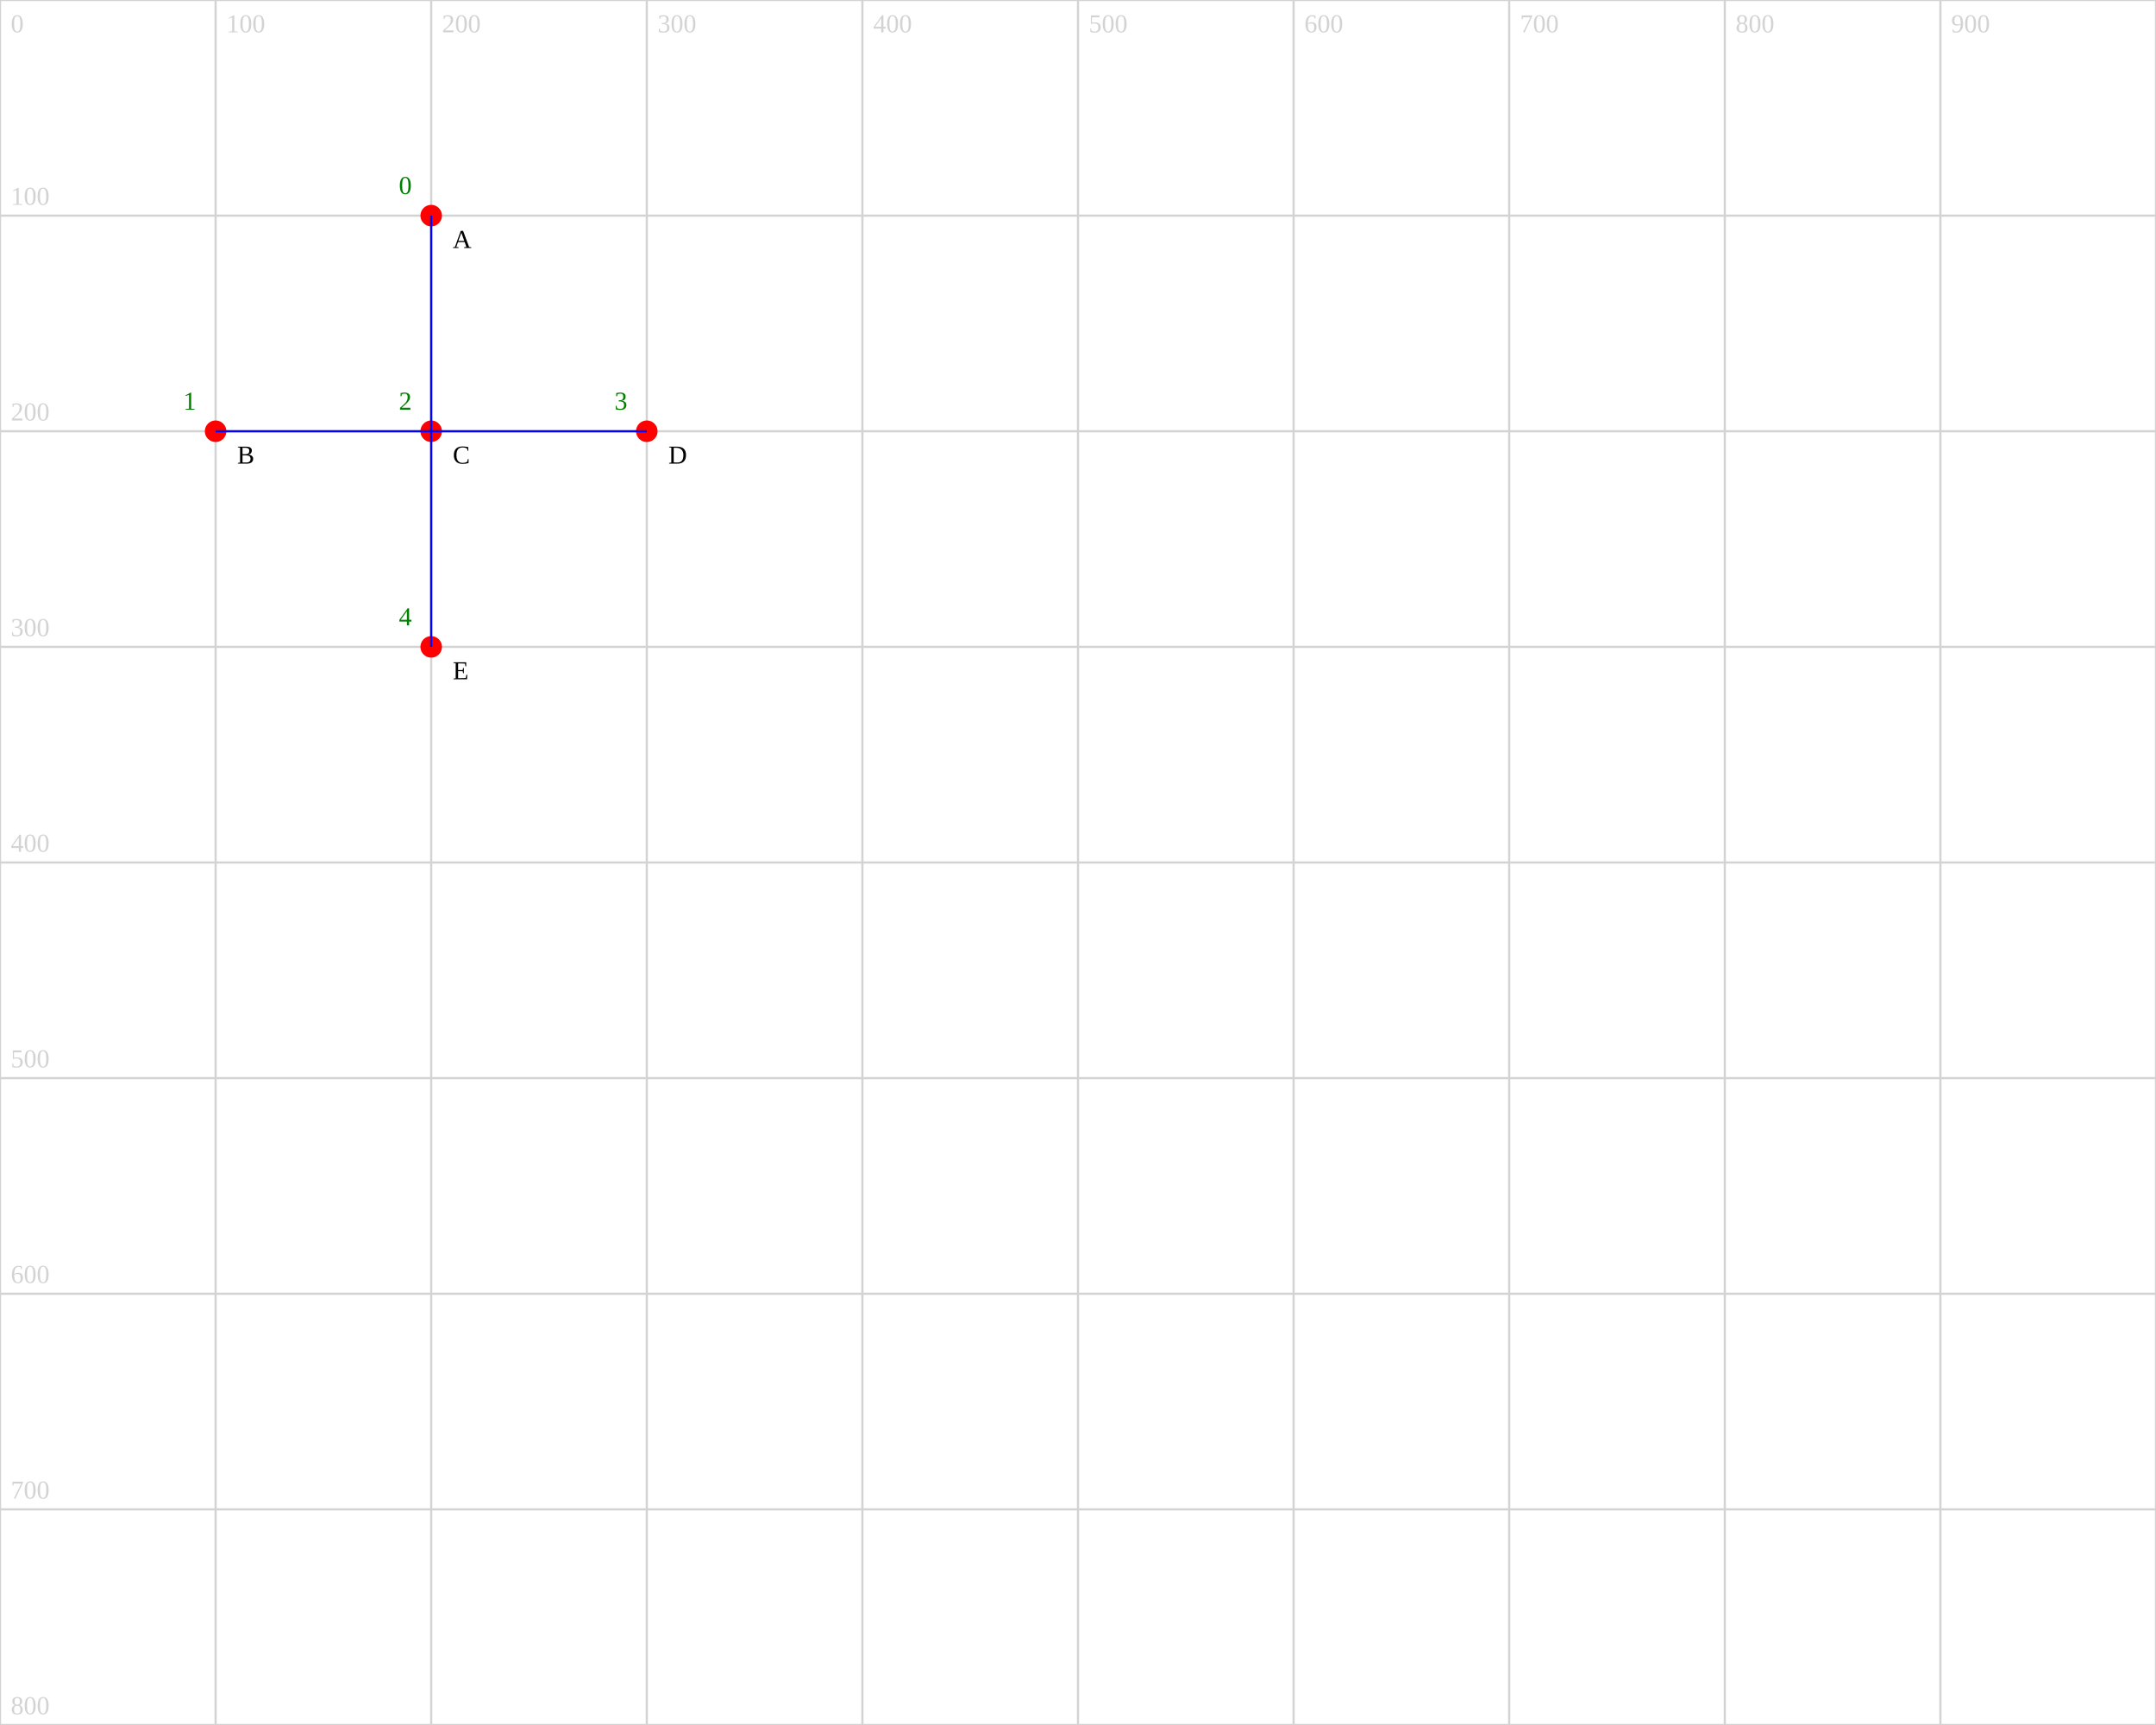
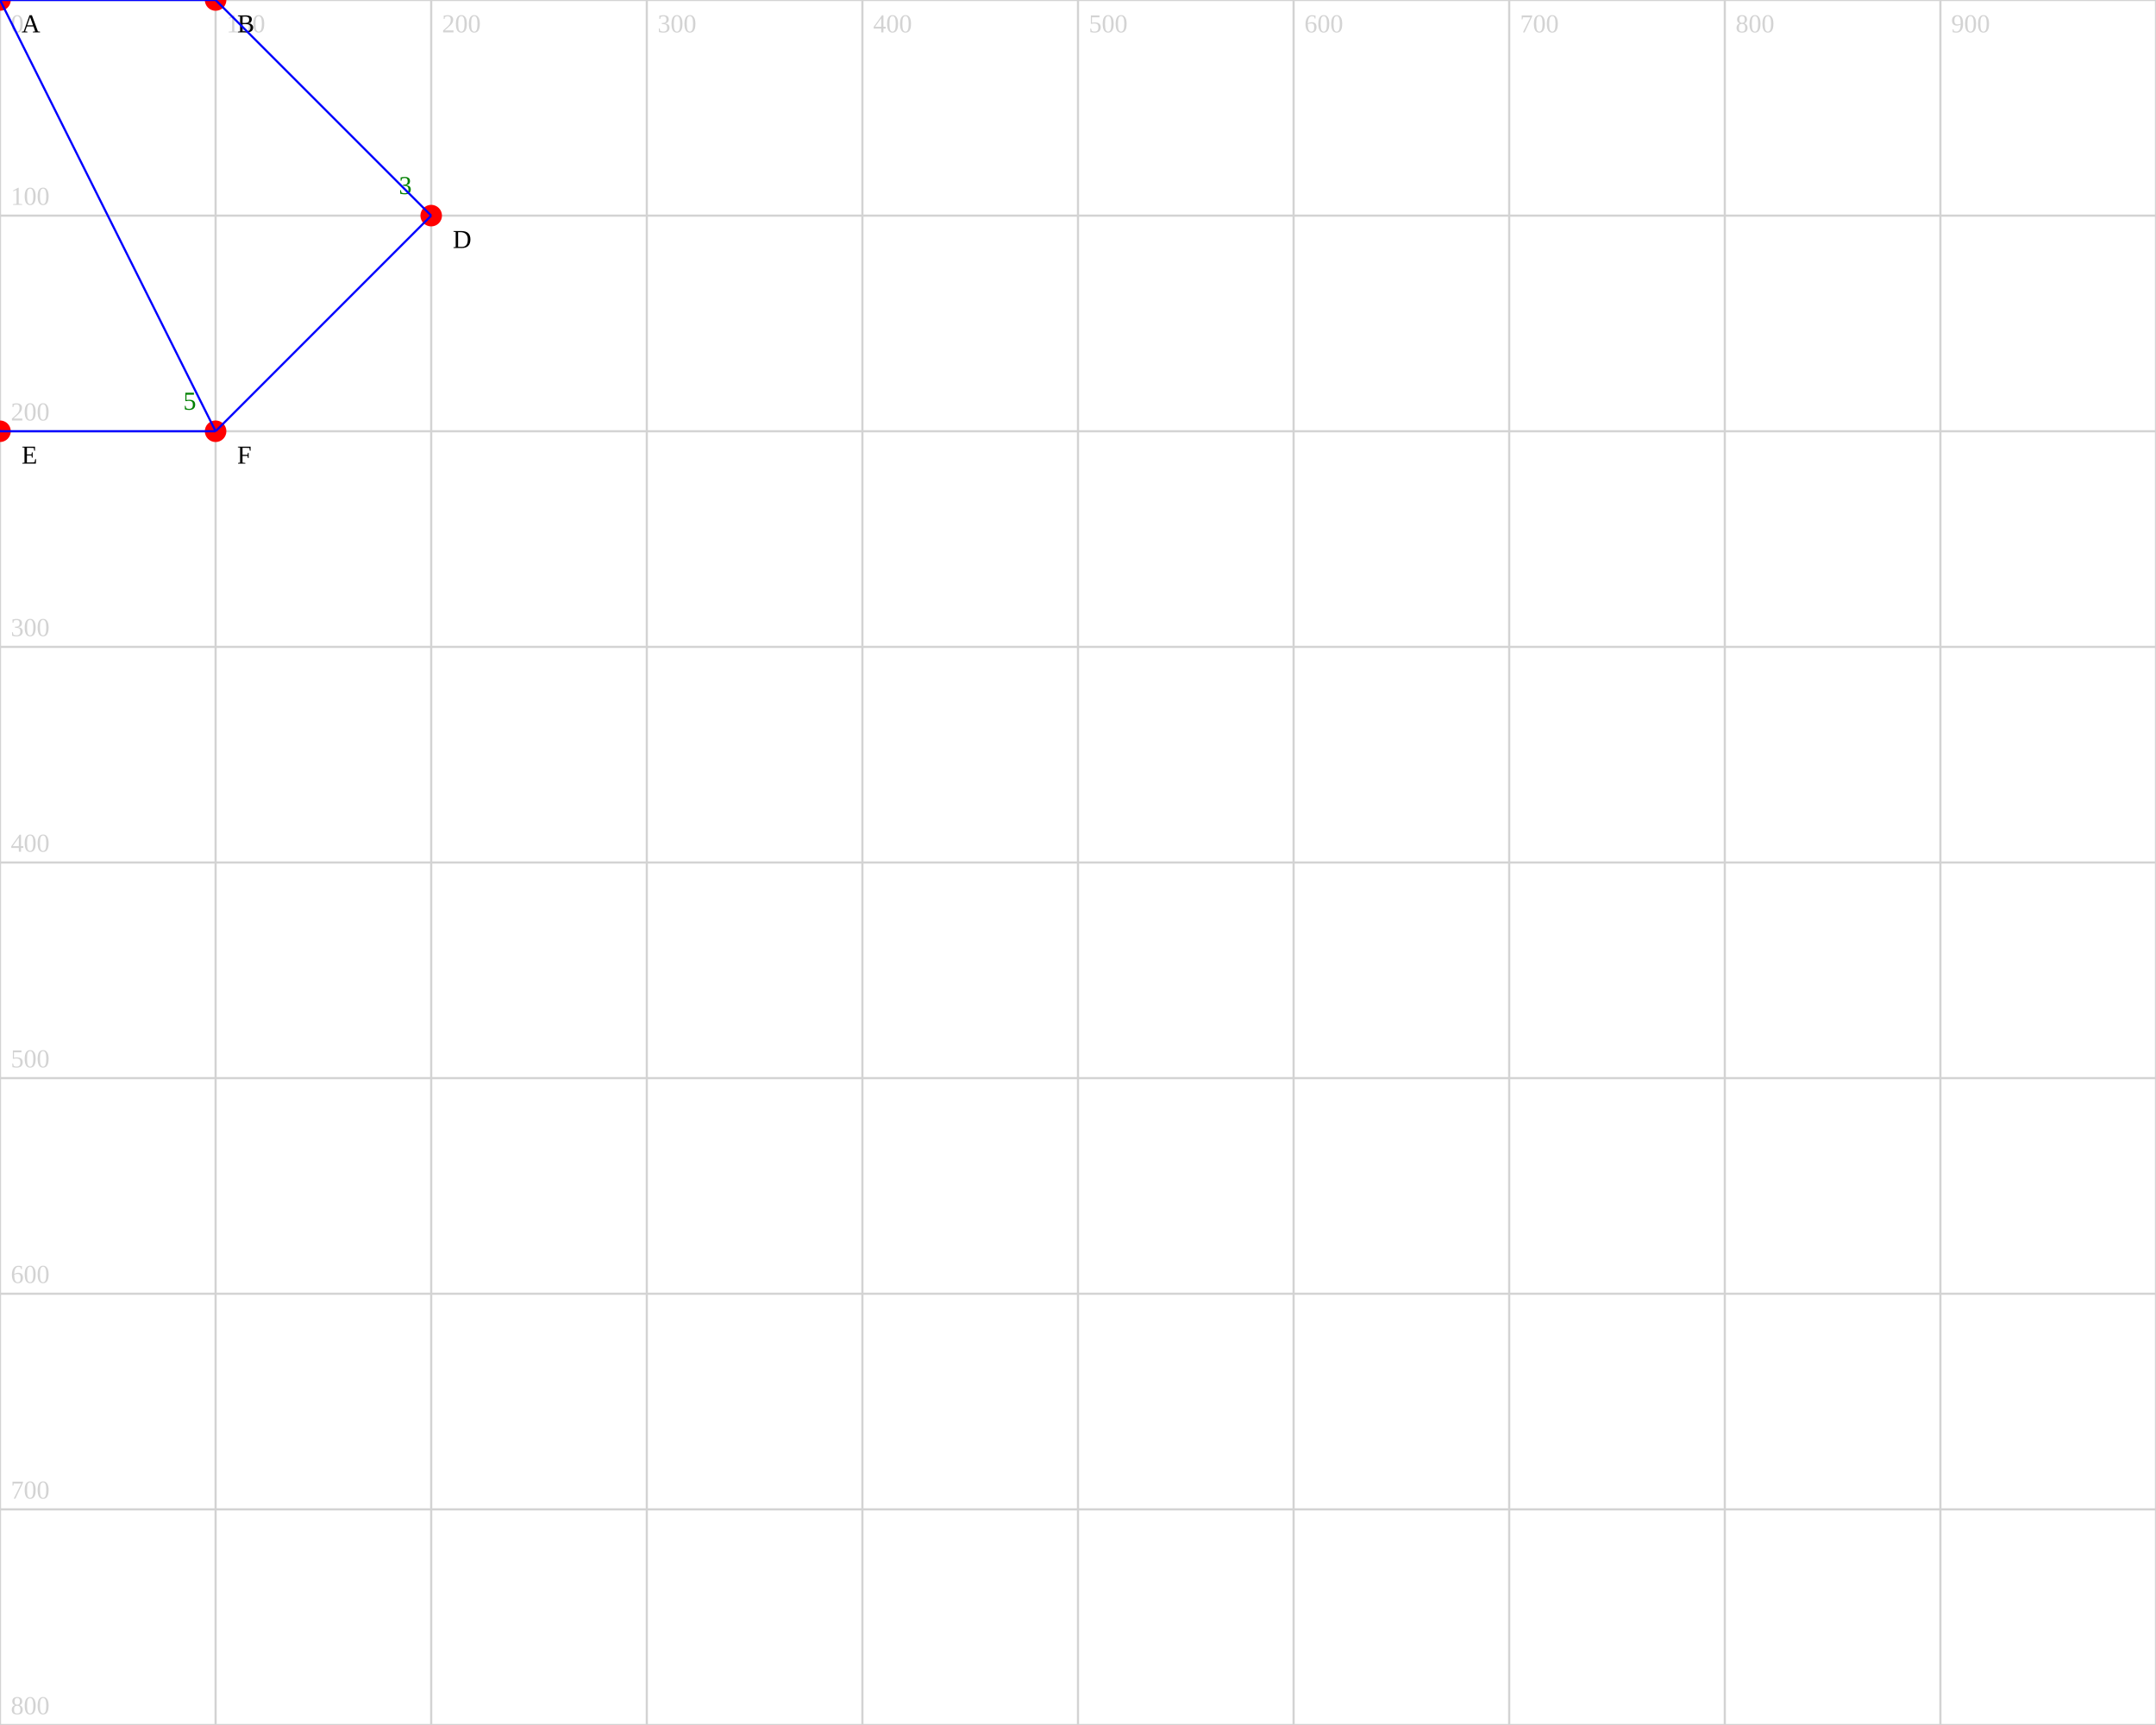
<svg xmlns="http://www.w3.org/2000/svg" version="1.1" width="1000" height="800">
  <line x1="0" y1="0" x2="1000" y2="0" stroke="lightgrey" />
  <text x="5" y="-5" fill="lightgrey">0</text>
  <line x1="0" y1="100" x2="1000" y2="100" stroke="lightgrey" />
  <text x="5" y="95" fill="lightgrey">100</text>
  <line x1="0" y1="200" x2="1000" y2="200" stroke="lightgrey" />
  <text x="5" y="195" fill="lightgrey">200</text>
  <line x1="0" y1="300" x2="1000" y2="300" stroke="lightgrey" />
  <text x="5" y="295" fill="lightgrey">300</text>
  <line x1="0" y1="400" x2="1000" y2="400" stroke="lightgrey" />
  <text x="5" y="395" fill="lightgrey">400</text>
  <line x1="0" y1="500" x2="1000" y2="500" stroke="lightgrey" />
  <text x="5" y="495" fill="lightgrey">500</text>
  <line x1="0" y1="600" x2="1000" y2="600" stroke="lightgrey" />
  <text x="5" y="595" fill="lightgrey">600</text>
  <line x1="0" y1="700" x2="1000" y2="700" stroke="lightgrey" />
  <text x="5" y="695" fill="lightgrey">700</text>
  <line x1="0" y1="800" x2="1000" y2="800" stroke="lightgrey" />
  <text x="5" y="795" fill="lightgrey">800</text>
  <line x1="0" y1="0" x2="0" y2="800" stroke="lightgrey" />
  <text x="5" y="15" fill="lightgrey">0</text>
  <line x1="100" y1="0" x2="100" y2="800" stroke="lightgrey" />
  <text x="105" y="15" fill="lightgrey">100</text>
  <line x1="200" y1="0" x2="200" y2="800" stroke="lightgrey" />
  <text x="205" y="15" fill="lightgrey">200</text>
  <line x1="300" y1="0" x2="300" y2="800" stroke="lightgrey" />
  <text x="305" y="15" fill="lightgrey">300</text>
  <line x1="400" y1="0" x2="400" y2="800" stroke="lightgrey" />
  <text x="405" y="15" fill="lightgrey">400</text>
  <line x1="500" y1="0" x2="500" y2="800" stroke="lightgrey" />
  <text x="505" y="15" fill="lightgrey">500</text>
  <line x1="600" y1="0" x2="600" y2="800" stroke="lightgrey" />
  <text x="605" y="15" fill="lightgrey">600</text>
  <line x1="700" y1="0" x2="700" y2="800" stroke="lightgrey" />
  <text x="705" y="15" fill="lightgrey">700</text>
  <line x1="800" y1="0" x2="800" y2="800" stroke="lightgrey" />
  <text x="805" y="15" fill="lightgrey">800</text>
  <line x1="900" y1="0" x2="900" y2="800" stroke="lightgrey" />
  <text x="905" y="15" fill="lightgrey">900</text>
  <line x1="1000" y1="0" x2="1000" y2="800" stroke="lightgrey" />
  <text x="1005" y="15" fill="lightgrey">1000</text>
+   <circle cx="0" cy="0" r="5" fill="red" />
+   <text x="10" y="15" fill="black">A</text>
+   <text x="-15" y="-10" fill="green">0</text>
+   <circle cx="100" cy="0" r="5" fill="red" />
+   <text x="110" y="15" fill="black">B</text>
+   <text x="85" y="-10" fill="green">1</text>
+   <circle cx="-100" cy="100" r="5" fill="red" />
+   <text x="-90" y="115" fill="black">C</text>
+   <text x="-115" y="90" fill="green">2</text>
  <circle cx="200" cy="100" r="5" fill="red" />
-   <text x="210" y="115" fill="black">A</text>
-   <text x="185" y="90" fill="green">0</text>
+   <text x="210" y="115" fill="black">D</text>
+   <text x="185" y="90" fill="green">3</text>
+   <circle cx="0" cy="200" r="5" fill="red" />
+   <text x="10" y="215" fill="black">E</text>
+   <text x="-15" y="190" fill="green">4</text>
  <circle cx="100" cy="200" r="5" fill="red" />
-   <text x="110" y="215" fill="black">B</text>
-   <text x="85" y="190" fill="green">1</text>
-   <circle cx="200" cy="200" r="5" fill="red" />
-   <text x="210" y="215" fill="black">C</text>
-   <text x="185" y="190" fill="green">2</text>
-   <circle cx="300" cy="200" r="5" fill="red" />
-   <text x="310" y="215" fill="black">D</text>
-   <text x="285" y="190" fill="green">3</text>
-   <circle cx="200" cy="300" r="5" fill="red" />
-   <text x="210" y="315" fill="black">E</text>
-   <text x="185" y="290" fill="green">4</text>
-   <line x1="200" y1="100" x2="200" y2="200" stroke="blue" />
-   <line x1="100" y1="200" x2="200" y2="200" stroke="blue" />
-   <line x1="200" y1="200" x2="300" y2="200" stroke="blue" />
-   <line x1="200" y1="200" x2="200" y2="300" stroke="blue" />
+   <text x="110" y="215" fill="black">F</text>
+   <text x="85" y="190" fill="green">5</text>
+   <line x1="0" y1="0" x2="100" y2="0" stroke="blue" />
+   <line x1="100" y1="0" x2="200" y2="100" stroke="blue" />
+   <line x1="200" y1="100" x2="100" y2="200" stroke="blue" />
+   <line x1="100" y1="200" x2="0" y2="200" stroke="blue" />
+   <line x1="0" y1="200" x2="-100" y2="100" stroke="blue" />
+   <line x1="-100" y1="100" x2="0" y2="0" stroke="blue" />
+   <line x1="0" y1="0" x2="100" y2="200" stroke="blue" />
</svg>
